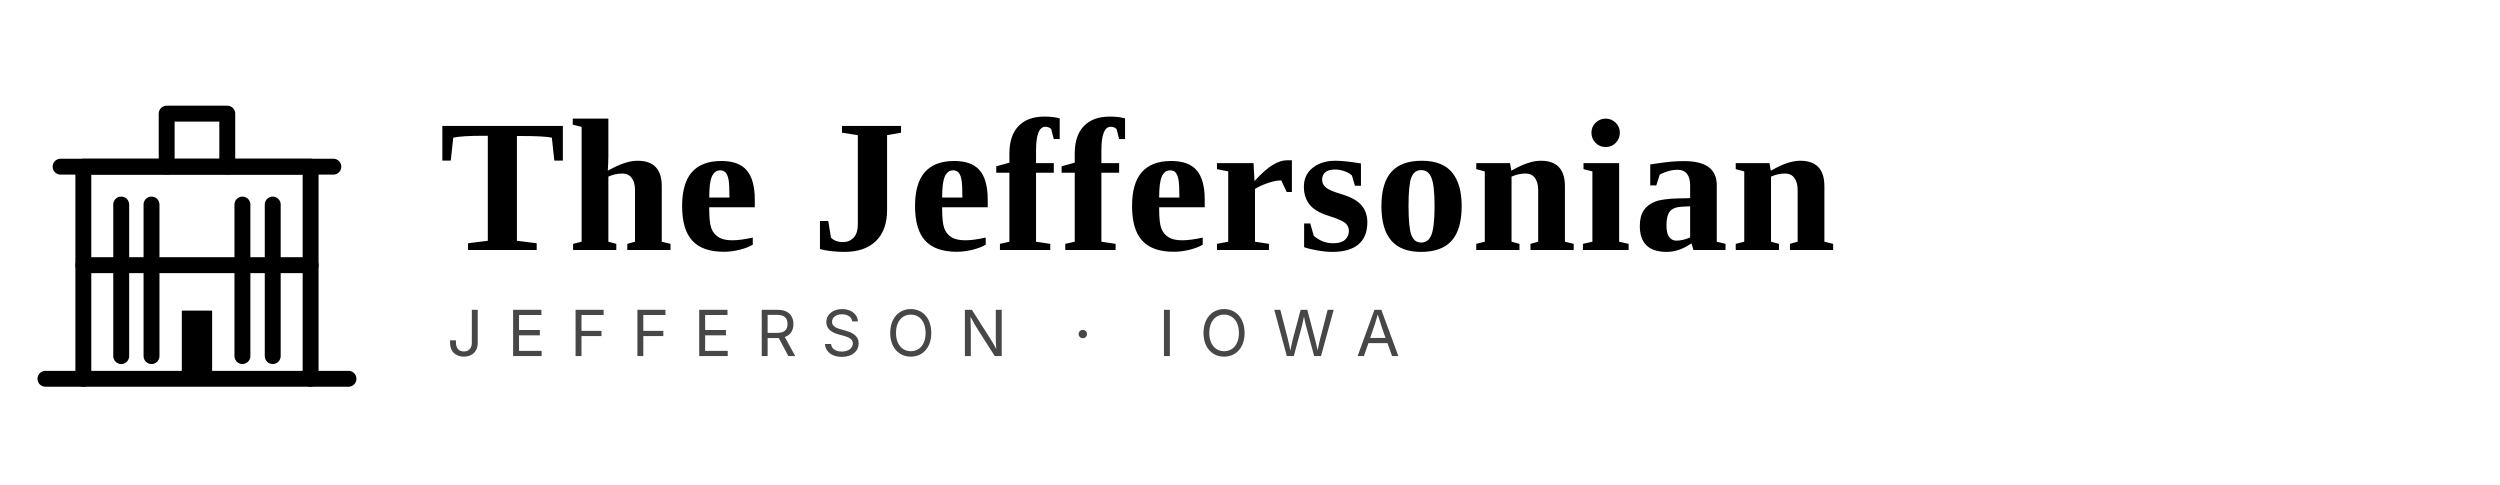
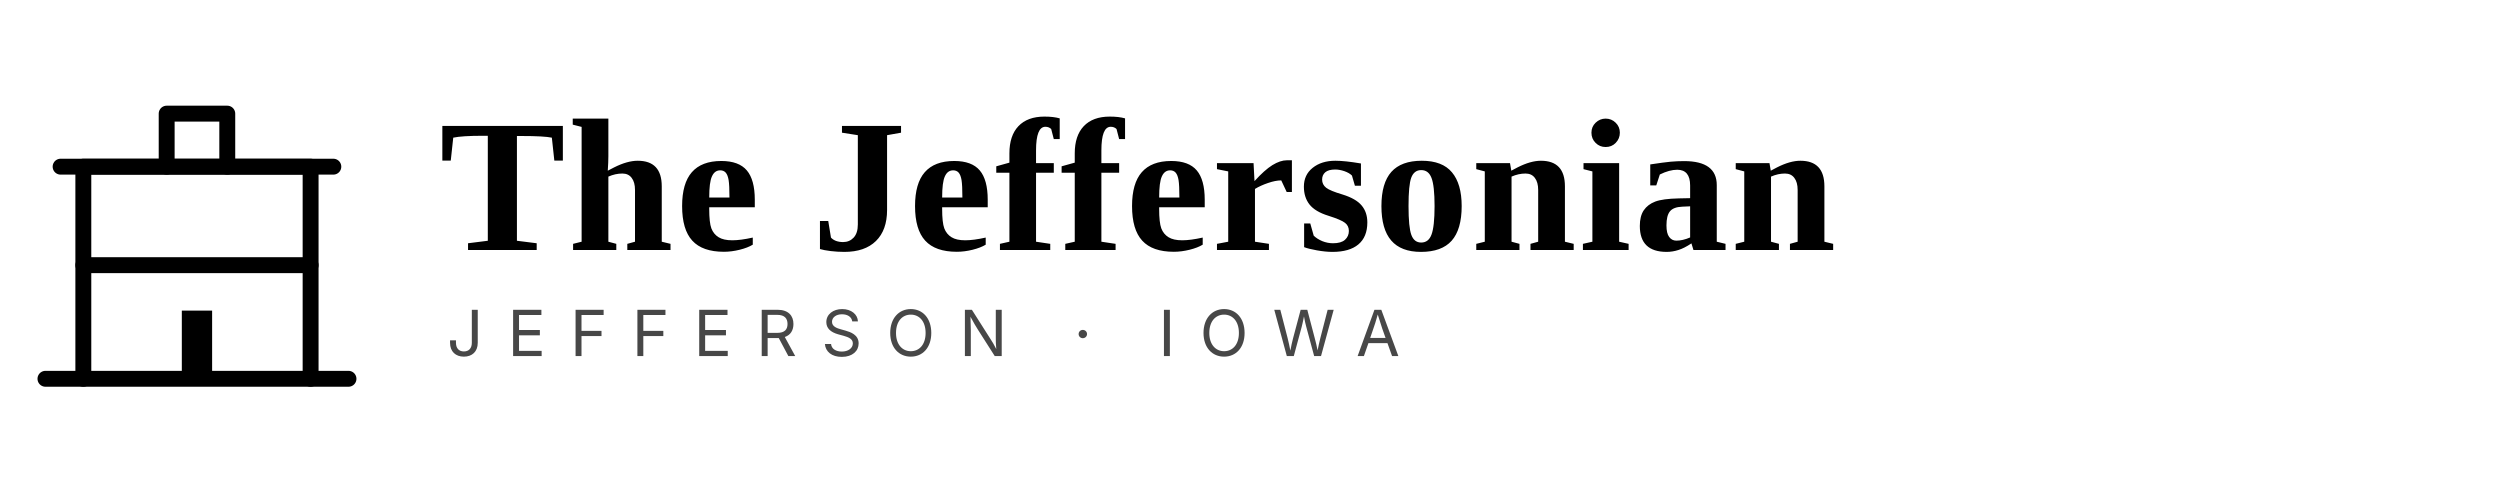
<svg xmlns="http://www.w3.org/2000/svg" viewBox="0 0 330 64" role="img" aria-label="The Jeffersonian">
  <defs>
    <style>
      .mark { fill: none; stroke: currentColor; stroke-width: 2.1; stroke-linecap: round; stroke-linejoin: round; }
      .markf { fill: currentColor; stroke: none; }
      .word { font-family: 'Fraunces', Georgia, 'Times New Roman', serif; fill: currentColor; }
      .wmain { font-size: 25px; font-weight: 600; letter-spacing: 0.3px; }
      .wsub { font-family: 'Inter', system-ui, sans-serif; font-size: 8.4px; letter-spacing: 3.2px; fill: currentColor; opacity: 0.72; }
    </style>
  </defs>
  <g class="mark">
    <path d="M11 50 V22 H41 V50" />
    <path d="M8 22 H44" />
    <path d="M22 22 V15 H30 V22" />
    <path d="M11 35 H41" />
    <path d="M6 50 H46" />
-     <path d="M16 27 V47 M20 27 V47 M32 27 V47 M36 27 V47" />
  </g>
  <path class="markf" d="M24 50 V41 H28 V50 Z" />
  <text x="58" y="33" class="word wmain">The Jeffersonian</text>
  <text x="59" y="47" class="wsub">JEFFERSON · IOWA</text>
</svg>
